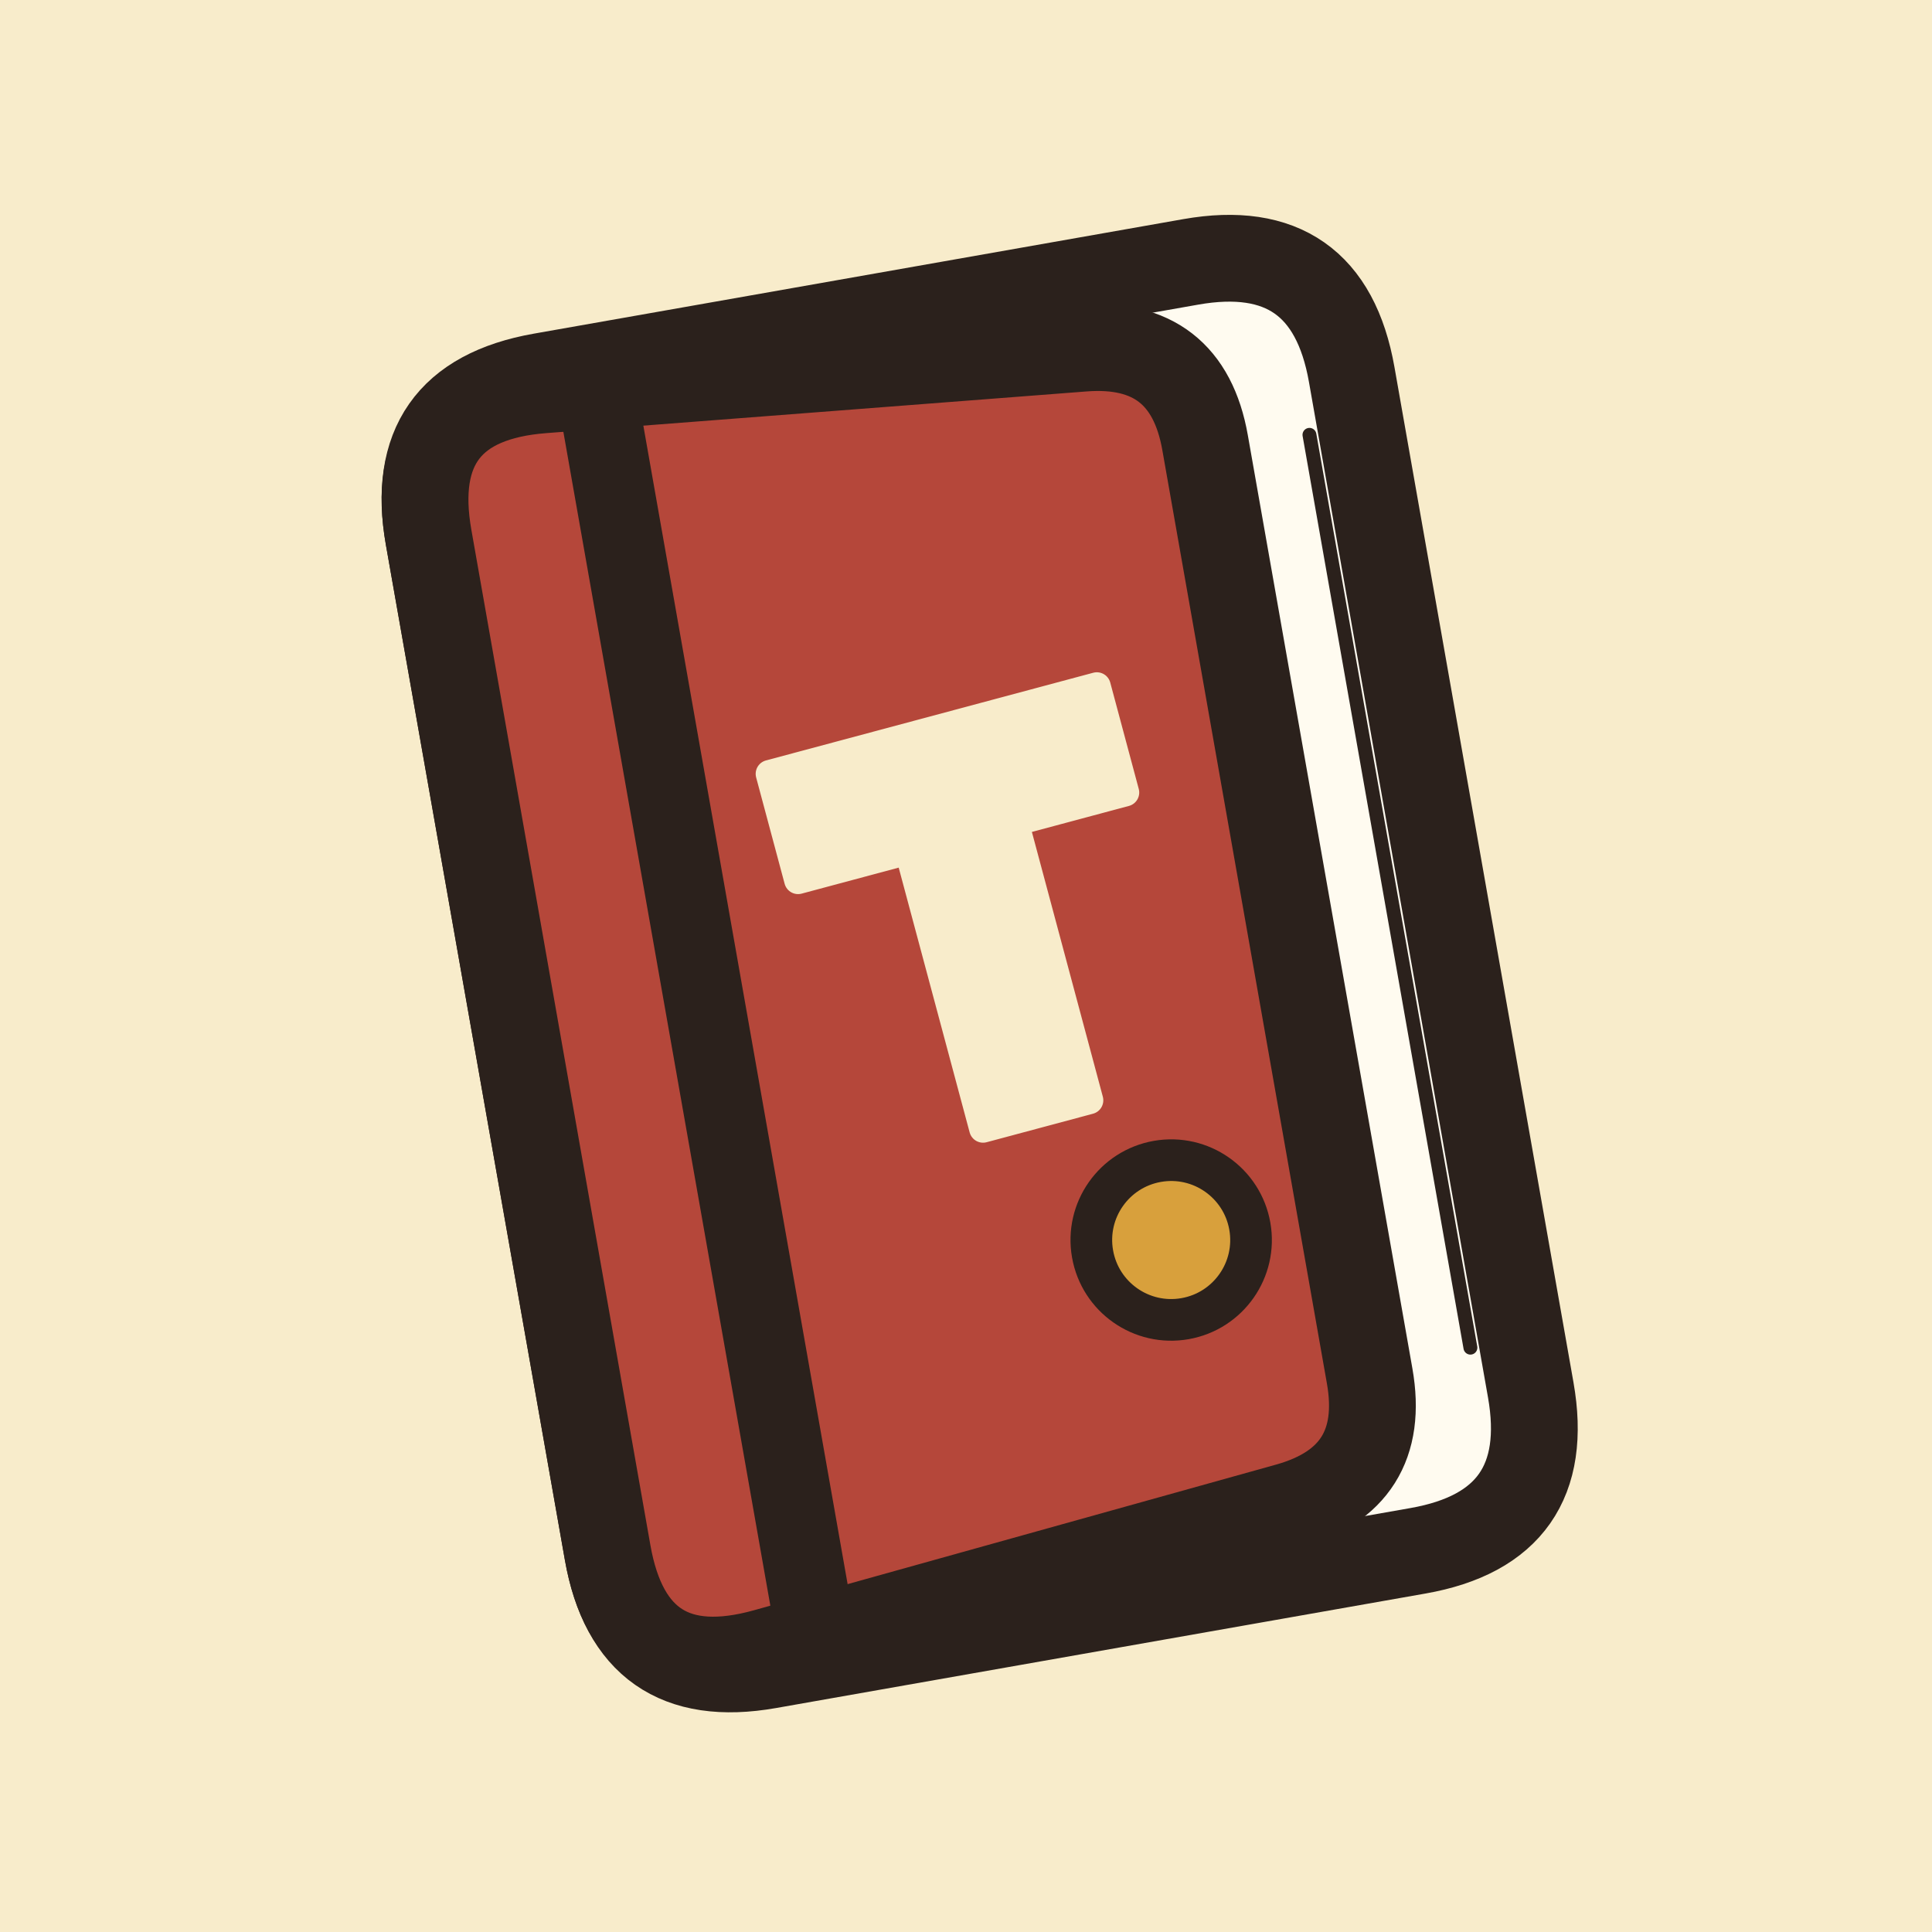
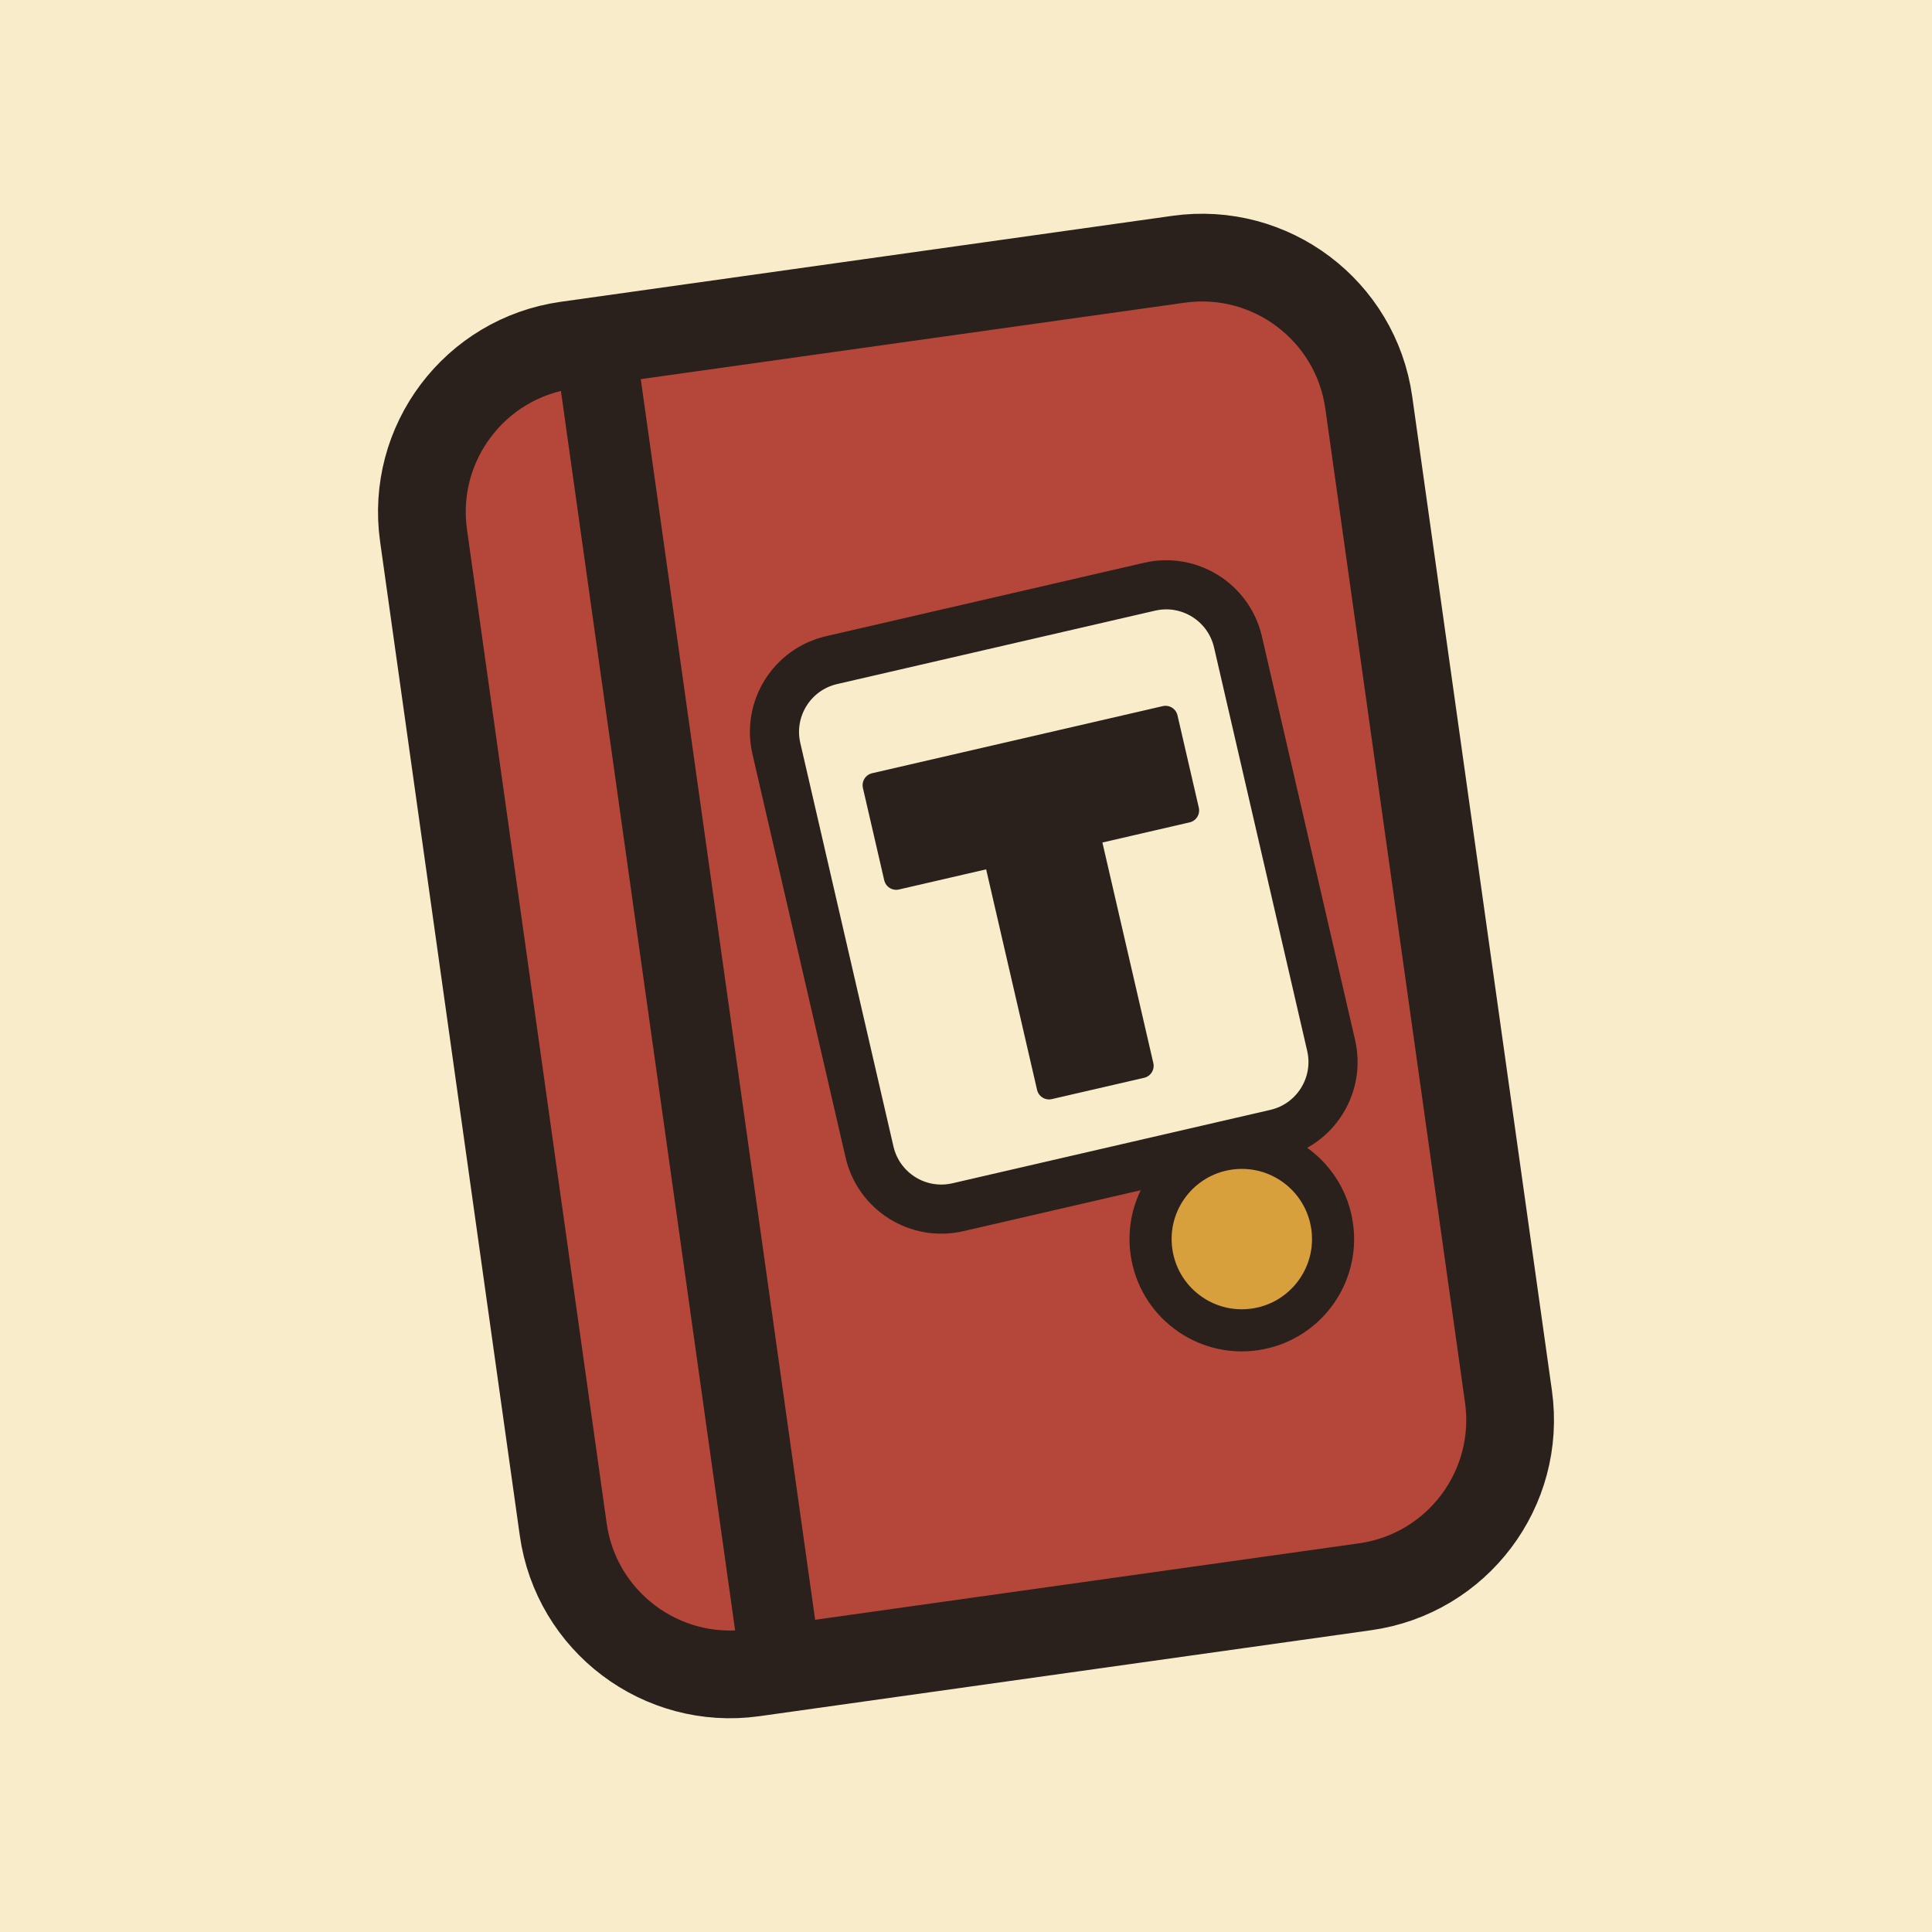
<svg xmlns="http://www.w3.org/2000/svg" viewBox="0 0 1024 1024">
  <rect width="1024" height="1024" fill="#F8ECCB" />
-   <g transform="translate(512 512) scale(0.92) rotate(-10) translate(-512 -512)">
-     <path d="M250.0 215.0Q250 135 330.0 135.0L710.0 135.0Q790 135 790.0 215.0L790.0 809.0Q790 889 710.0 889.0L330.0 889.0Q250 889 250.0 809.0Z" fill="#FFFBF0" stroke="#2B211C" stroke-width="50" stroke-linejoin="round" />
-     <path d="M760 245V779" stroke="#2B211C" stroke-width="8" stroke-linecap="round" />
-     <path d="M250.0 215.0Q250 135 329.6 142.8L640.3 173.2Q700 179 700.0 239.0L700.0 785.0Q700 845 640.3 850.8L329.6 881.2Q250 889 250.0 809.0Z" fill="#B5473A" />
-     <line x1="360" y1="135" x2="360" y2="889" stroke="#2B211C" stroke-width="46" />
-     <path d="M250.0 215.0Q250 135 329.6 142.8L640.3 173.2Q700 179 700.0 239.0L700.0 785.0Q700 845 640.3 850.8L329.6 881.2Q250 889 250.0 809.0Z" fill="none" stroke="#2B211C" stroke-width="50" stroke-linejoin="round" />
-     <g transform="rotate(-5 529 512)">
-       <path d="M431.4 374.3H626.6V437.74H560.72V603.66H497.28V437.74H431.4Z" fill="#F8ECCB" stroke="#F8ECCB" stroke-width="16" stroke-linejoin="round" />
+   <g transform="translate(512 512) scale(0.93) rotate(-8) translate(-512 -512)">
+     <rect x="240" y="130" width="544" height="764" rx="96" fill="#B5473A" />
+     <line x1="352" y1="130" x2="352" y2="894" stroke="#2B211C" stroke-width="46" />
+     <rect x="240" y="130" width="544" height="764" rx="96" fill="none" stroke="#2B211C" stroke-width="50" />
+     <g transform="rotate(-5 567 480)">
+       <rect x="432" y="320" width="270" height="320" rx="42" fill="#F8ECCB" stroke="#2B211C" stroke-width="28" />
+       <path d="M482 395H652V449H594V585H540V449H482Z" fill="#2B211C" stroke="#2B211C" stroke-width="14" stroke-linejoin="round" />
    </g>
-     <circle cx="601" cy="688" r="46" fill="#D8A03C" stroke="#2B211C" stroke-width="24" />
+     <circle cx="646" cy="688" r="52" fill="#D8A03C" stroke="#2B211C" stroke-width="24" />
  </g>
</svg>
